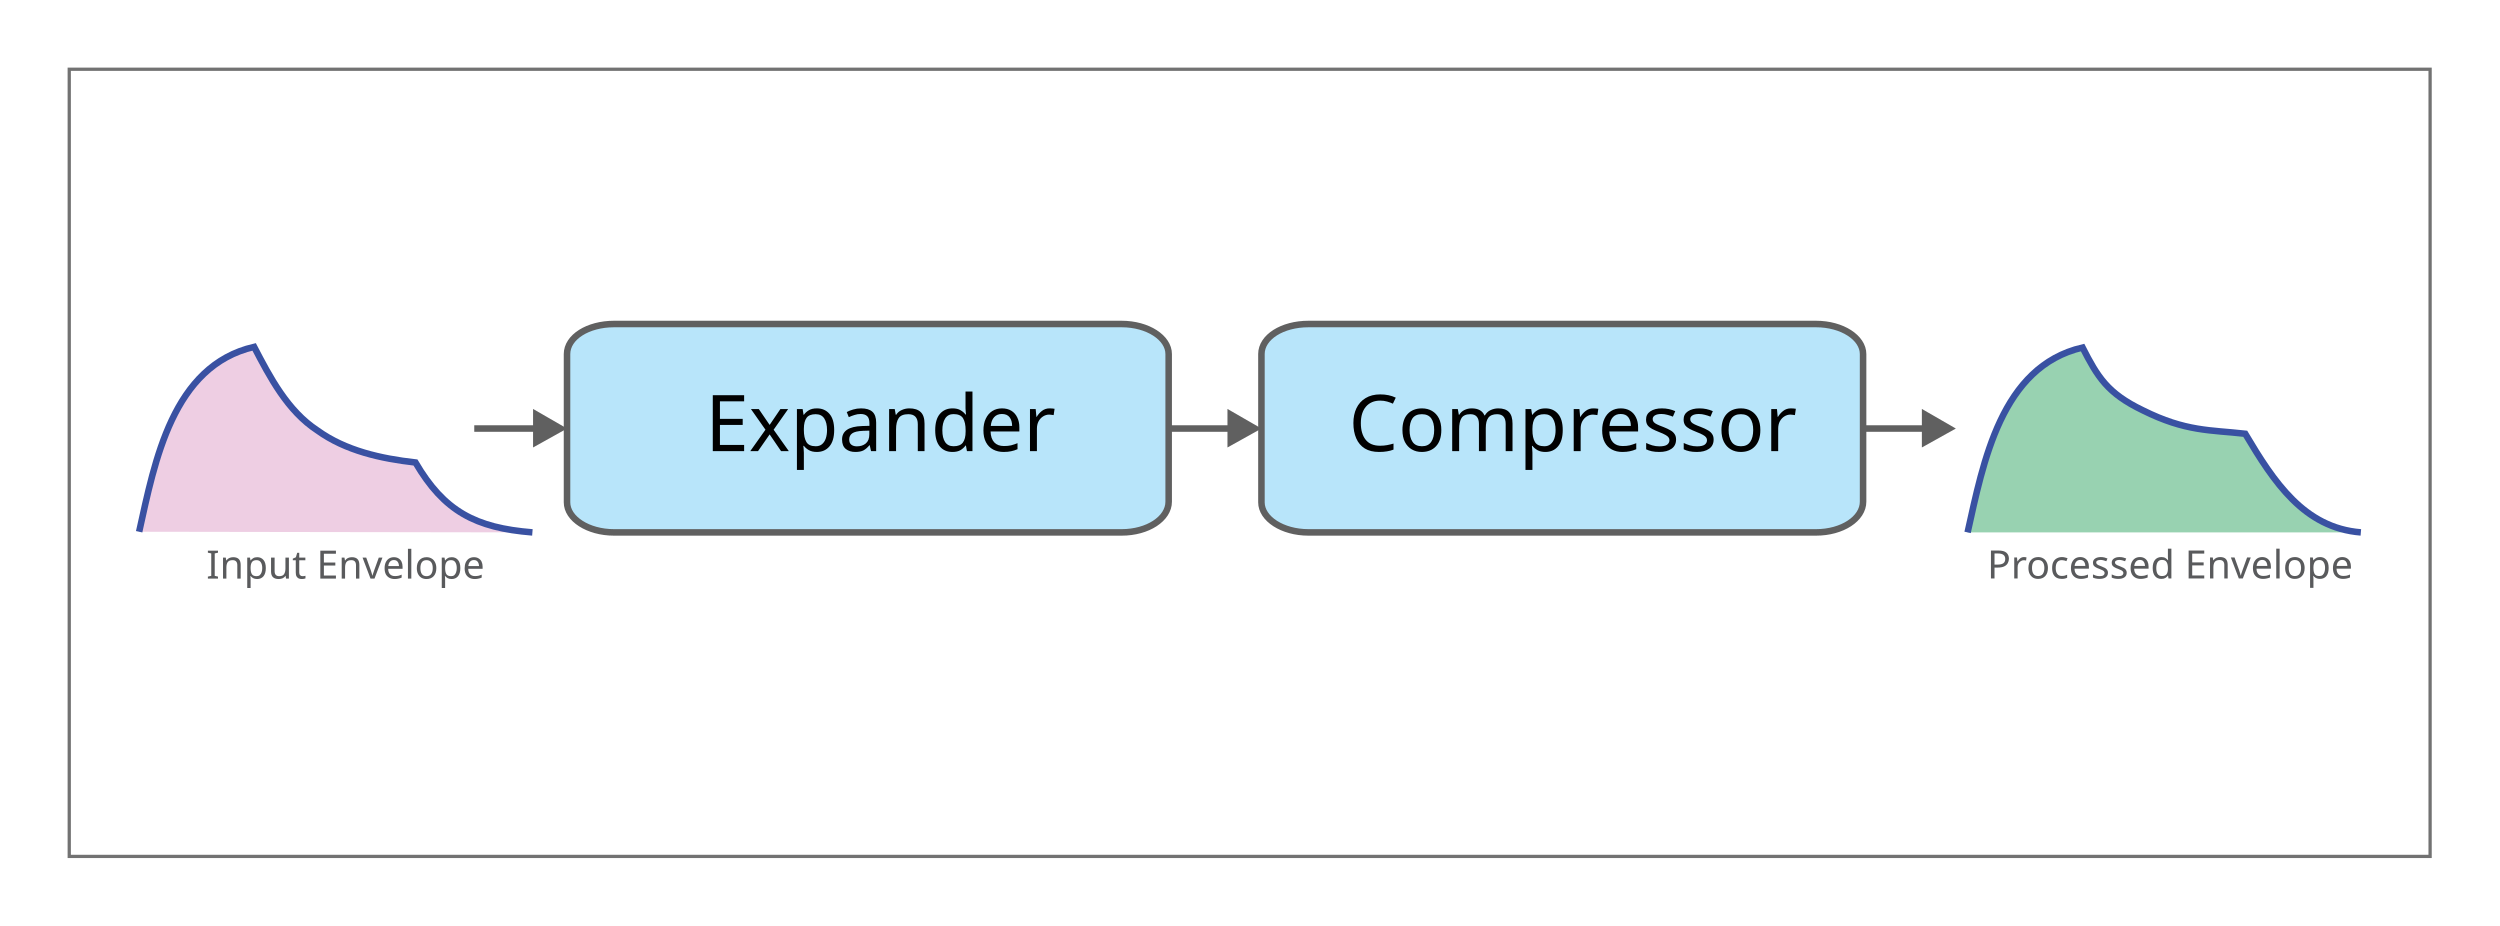
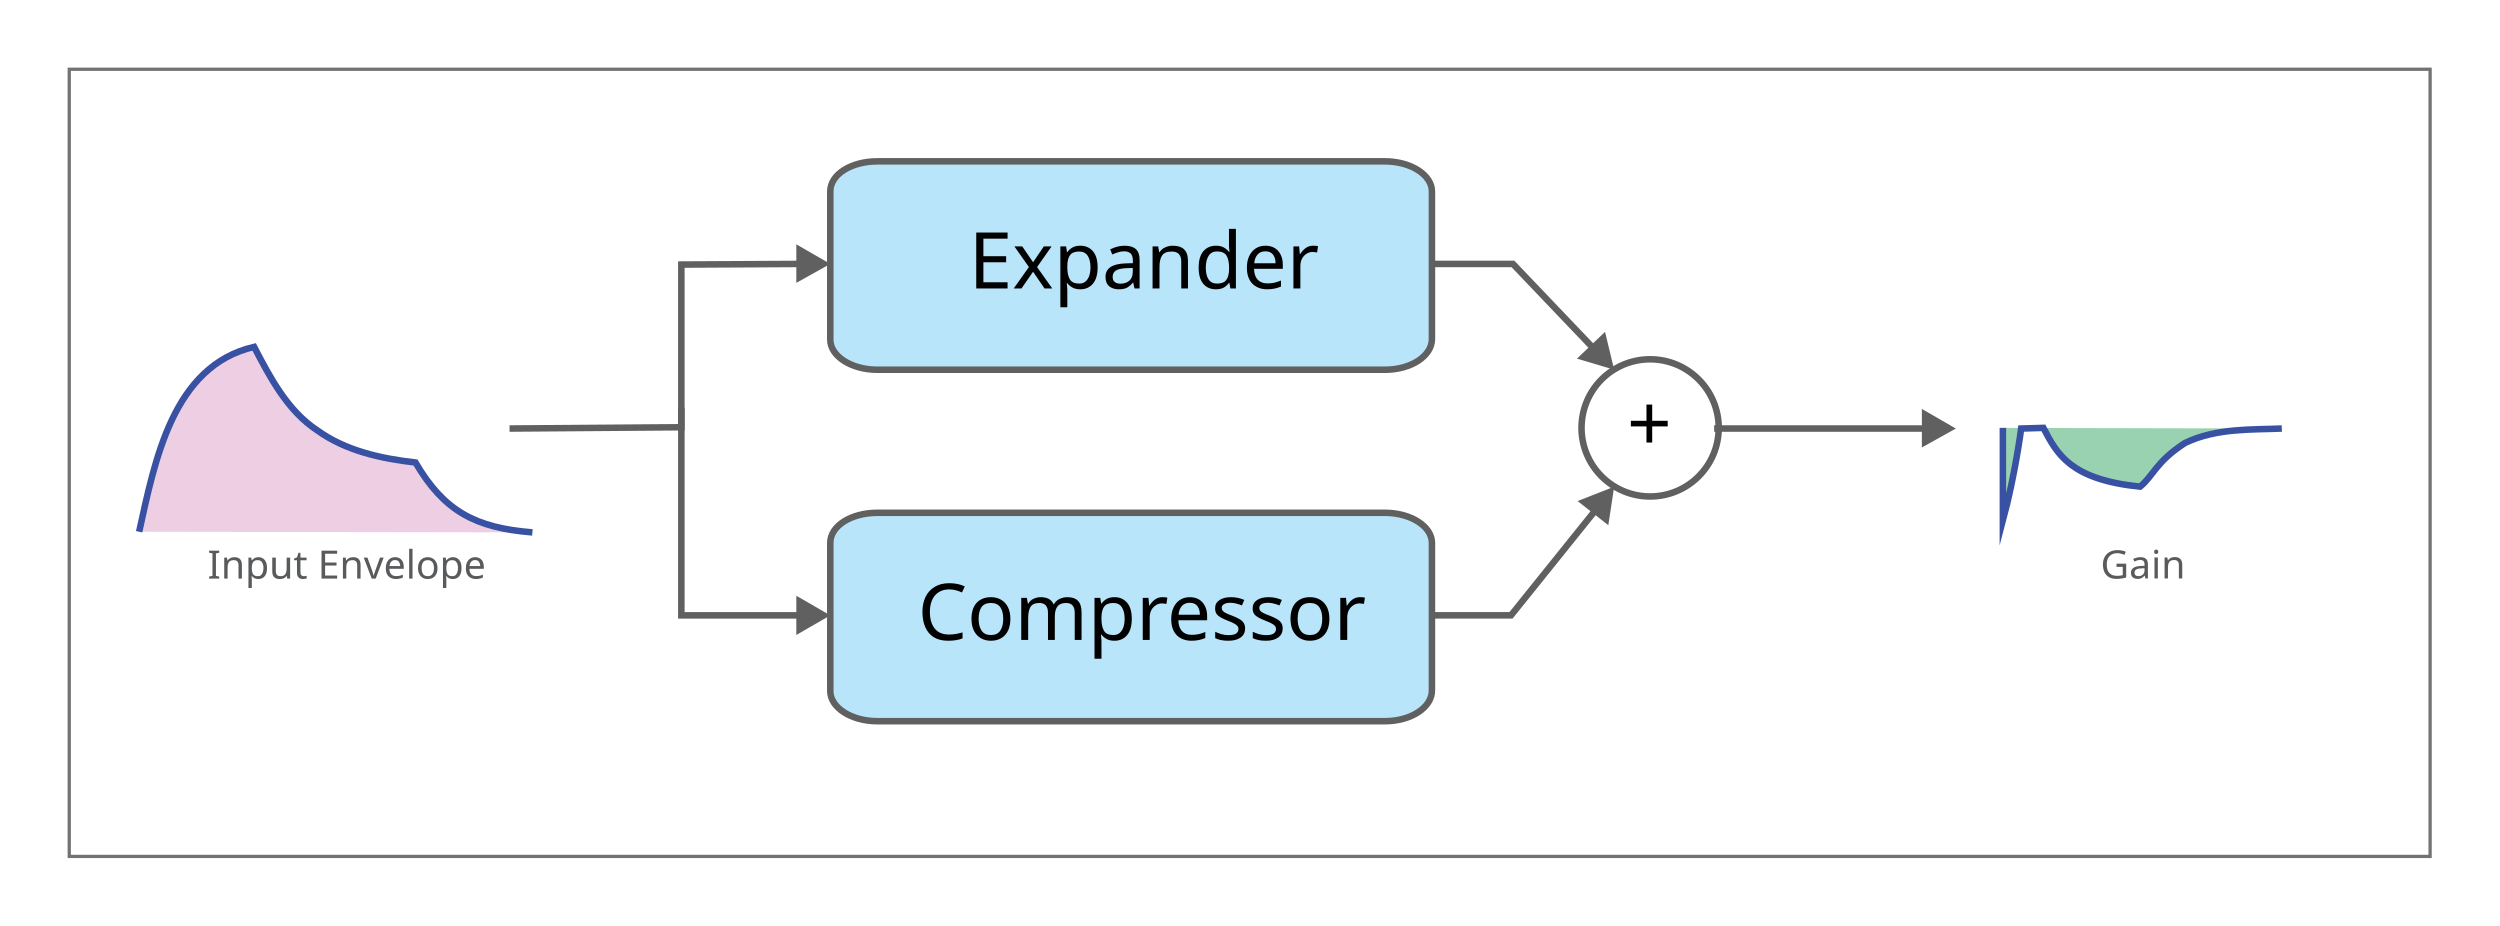
<svg xmlns="http://www.w3.org/2000/svg" version="1.1" id="Layer_1" x="0px" y="0px" viewBox="0 0 382.7 141.7" style="enable-background:new 0 0 382.7 141.7;" xml:space="preserve">
  <style type="text/css">
	.st0{fill:none;stroke:#727272;stroke-width:0.5;stroke-miterlimit:10;}
	.st1{fill:#B8E5FA;stroke:#606060;stroke-miterlimit:10;}
	.st2{fill:#010101;}
	.st3{font-family:'Roboto-Regular';}
	.st4{font-size:12px;}
	.st5{fill:#EECEE3;stroke:#3951A2;stroke-miterlimit:10;}
	.st6{fill:#595A5C;}
	.st7{font-size:6px;}
	.st8{fill:none;stroke:#606060;stroke-miterlimit:10;}
	.st9{fill:#606060;}
	.st10{fill:#98D2B1;stroke:#3951A2;stroke-miterlimit:10;}
+ 	.st11{font-family:'MyriadPro-Bold';}
</style>
  <rect x="10.6" y="10.6" class="st0" width="361.4" height="120.5" />
  <g>
-     <path class="st1" d="M278,81.5h-77.7c-4,0-7.2-2.1-7.2-4.6V54.2c0-2.6,3.2-4.6,7.2-4.6H278c4,0,7.2,2.1,7.2,4.6v22.6   C285.2,79.4,282,81.5,278,81.5z" />
-     <text transform="matrix(1 0 0 1 206.4429 69.0612)" class="st2 st3 st4">Compressor</text>
+     <path class="st1" d="M212,110.4h-77.7c-4,0-7.2-2.1-7.2-4.6V83.1c0-2.6,3.2-4.6,7.2-4.6H212c4,0,7.2,2.1,7.2,4.6v22.6   C219.2,108.3,216,110.4,212,110.4z" />
+     <text transform="matrix(1 0 0 1 140.4718 97.9612)" class="st2 st3 st4">Compressor</text>
  </g>
  <path id="path5900_00000146472874770786270850000009725075015201688758_" class="st5" d="M81.5,81.5c-8.7-0.7-13.5-3.2-17.9-10.7  c-5.3-0.6-10.7-1.8-15-4.9c-4.6-3-7.3-8.2-9.7-12.8C26.4,56,23.7,70.6,21.3,81.4" />
-   <text transform="matrix(1 0 0 1 31.589 88.5761)" class="st6 st3 st7">Input Envelope</text>
+   <text transform="matrix(1 0 0 1 31.7742 88.5761)" class="st6 st3 st7">Input Envelope</text>
  <g>
-     <path class="st1" d="M171.7,81.5H94c-4,0-7.2-2.1-7.2-4.6V54.2c0-2.6,3.2-4.6,7.2-4.6h77.7c4,0,7.2,2.1,7.2,4.6v22.6   C178.9,79.4,175.7,81.5,171.7,81.5z" />
-     <text transform="matrix(1 0 0 1 107.9578 69.0612)" class="st2 st3 st4">Expander</text>
+     <path class="st1" d="M212,56.6h-77.7c-4,0-7.2-2.1-7.2-4.6V29.3c0-2.6,3.2-4.6,7.2-4.6H212c4,0,7.2,2.1,7.2,4.6v22.6   C219.2,54.5,216,56.6,212,56.6z" />
+     <text transform="matrix(1 0 0 1 148.2867 44.1612)" class="st2 st3 st4">Expander</text>
  </g>
  <g>
    <g>
-       <line class="st8" x1="178.9" y1="65.6" x2="188.8" y2="65.6" />
+       <polyline class="st8" points="104.3,62.4 104.3,94.2 122.8,94.2   " />
      <g>
-         <polygon class="st9" points="187.9,68.5 193.1,65.6 187.9,62.6    " />
+         <polygon class="st9" points="121.9,97.2 127.1,94.2 121.9,91.2    " />
      </g>
    </g>
  </g>
  <g>
    <g>
-       <line class="st8" x1="285.2" y1="65.6" x2="295.1" y2="65.6" />
+       <line class="st8" x1="262.4" y1="65.6" x2="295.1" y2="65.6" />
      <g>
        <polygon class="st9" points="294.2,68.5 299.4,65.6 294.2,62.6    " />
      </g>
    </g>
  </g>
  <g>
    <g>
-       <line class="st8" x1="72.6" y1="65.6" x2="82.5" y2="65.6" />
+       <polyline class="st8" points="78,65.6 104.3,65.4 104.3,40.5 122.8,40.4   " />
      <g>
-         <polygon class="st9" points="81.6,68.5 86.8,65.6 81.6,62.6    " />
+         <polygon class="st9" points="121.9,43.3 127.1,40.4 121.9,37.4    " />
      </g>
    </g>
  </g>
-   <path id="path5900_00000079481473514230676540000008172420579855004842_" class="st10" d="M361.4,81.5c-8.7-0.7-13.3-7.7-17.7-15.1  c-5.3-0.6-9.1-0.3-15.7-3.6c-5.4-2.6-6.9-5.1-9.2-9.6c-12.5,2.9-15.2,17.6-17.6,28.3" />
-   <text transform="matrix(1 0 0 1 304.1959 88.5561)" class="st6 st3 st7">Processed Envelope</text>
+   <path id="path5900_00000182513043749042855800000017406669840598244491_" class="st10" d="M349.3,65.6c-4.6,0.2-10-0.1-14.8,2.2  c-4.5,2.9-4.9,5.1-6.9,6.7c-10.7-1.1-12.7-5-14.8-9l-3.4,0.1c0,0-0.9,7-2.8,14.1V65.5" />
+   <text transform="matrix(1 0 0 1 321.5582 88.5561)" class="st6 st3 st7">Gain</text>
+   <g>
+     <circle class="st8" cx="252.6" cy="65.5" r="10.5" />
+     <text transform="matrix(1 0 0 1 249.0587 69.072)" class="st11 st4">+</text>
+   </g>
+   <g>
+     <g>
+       <polyline class="st8" points="219.2,40.4 231.6,40.4 244.1,53.5   " />
+       <g>
+         <polygon class="st9" points="241.4,54.9 247.1,56.6 245.7,50.8    " />
+       </g>
+     </g>
+   </g>
+   <g>
+     <g>
+       <polyline class="st8" points="219.2,94.2 231.3,94.2 244.4,77.9   " />
+       <g>
+         <polygon class="st9" points="246.2,80.4 247.1,74.5 241.5,76.7    " />
+       </g>
+     </g>
+   </g>
</svg>
